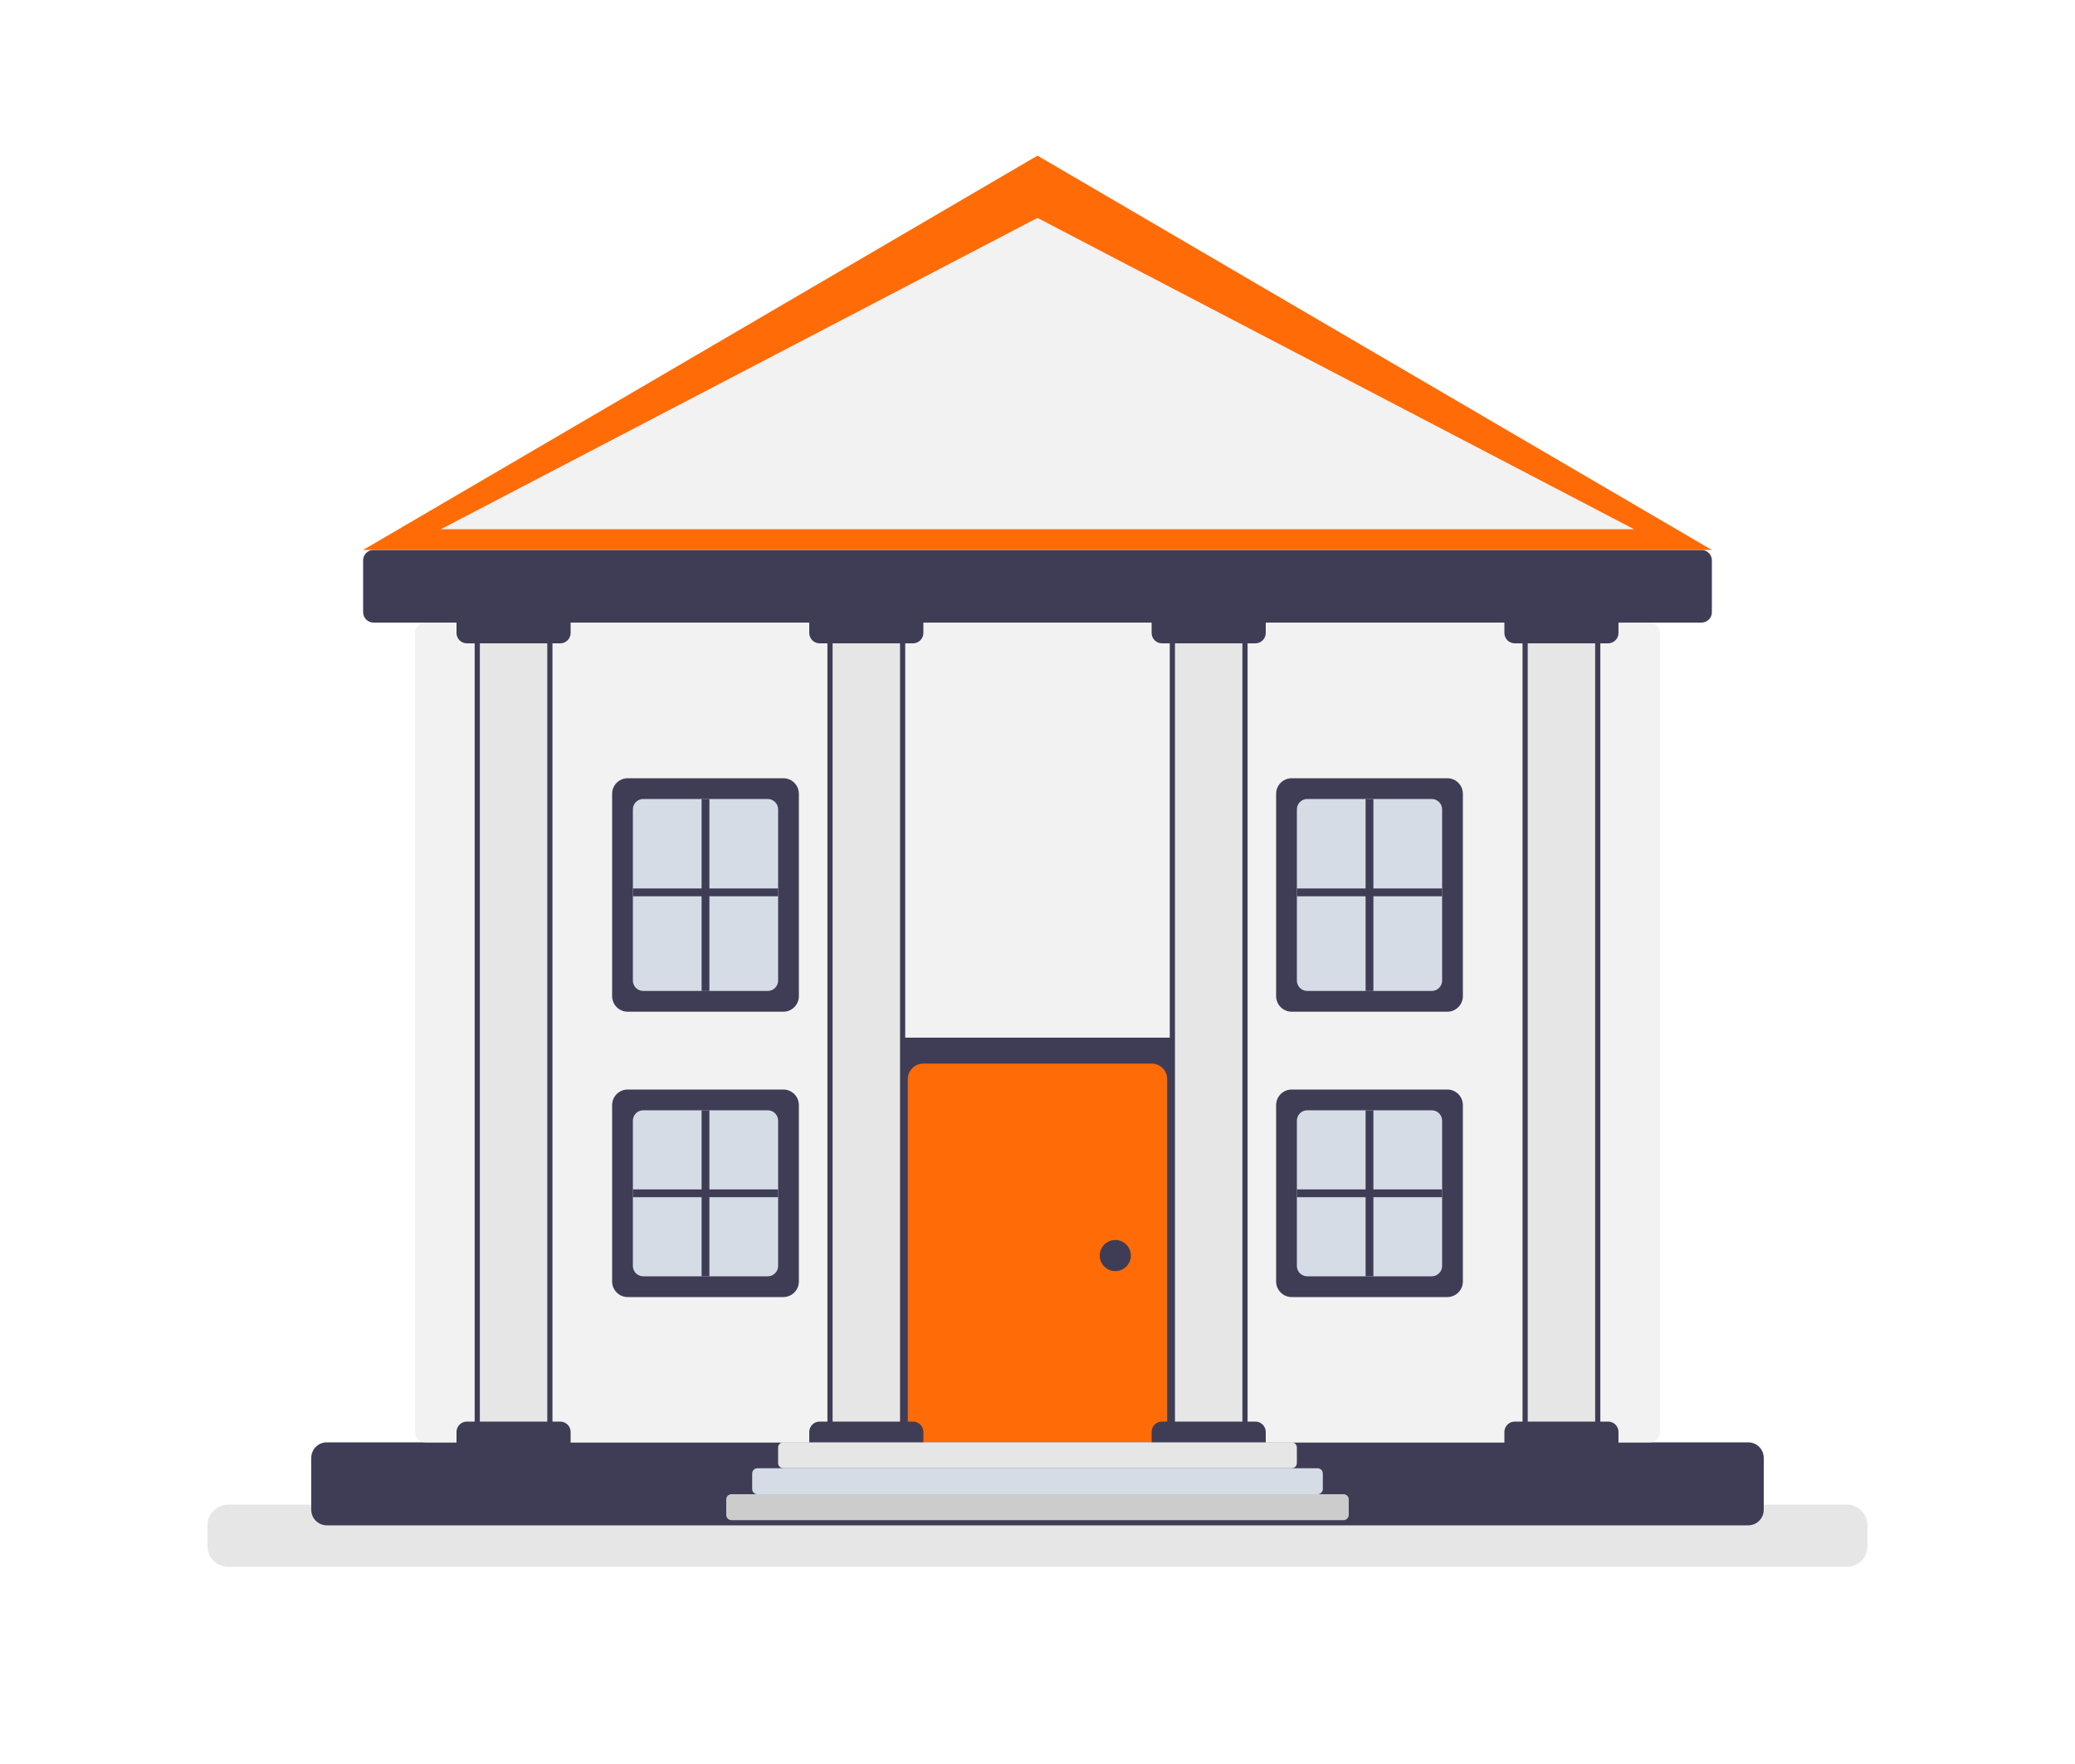
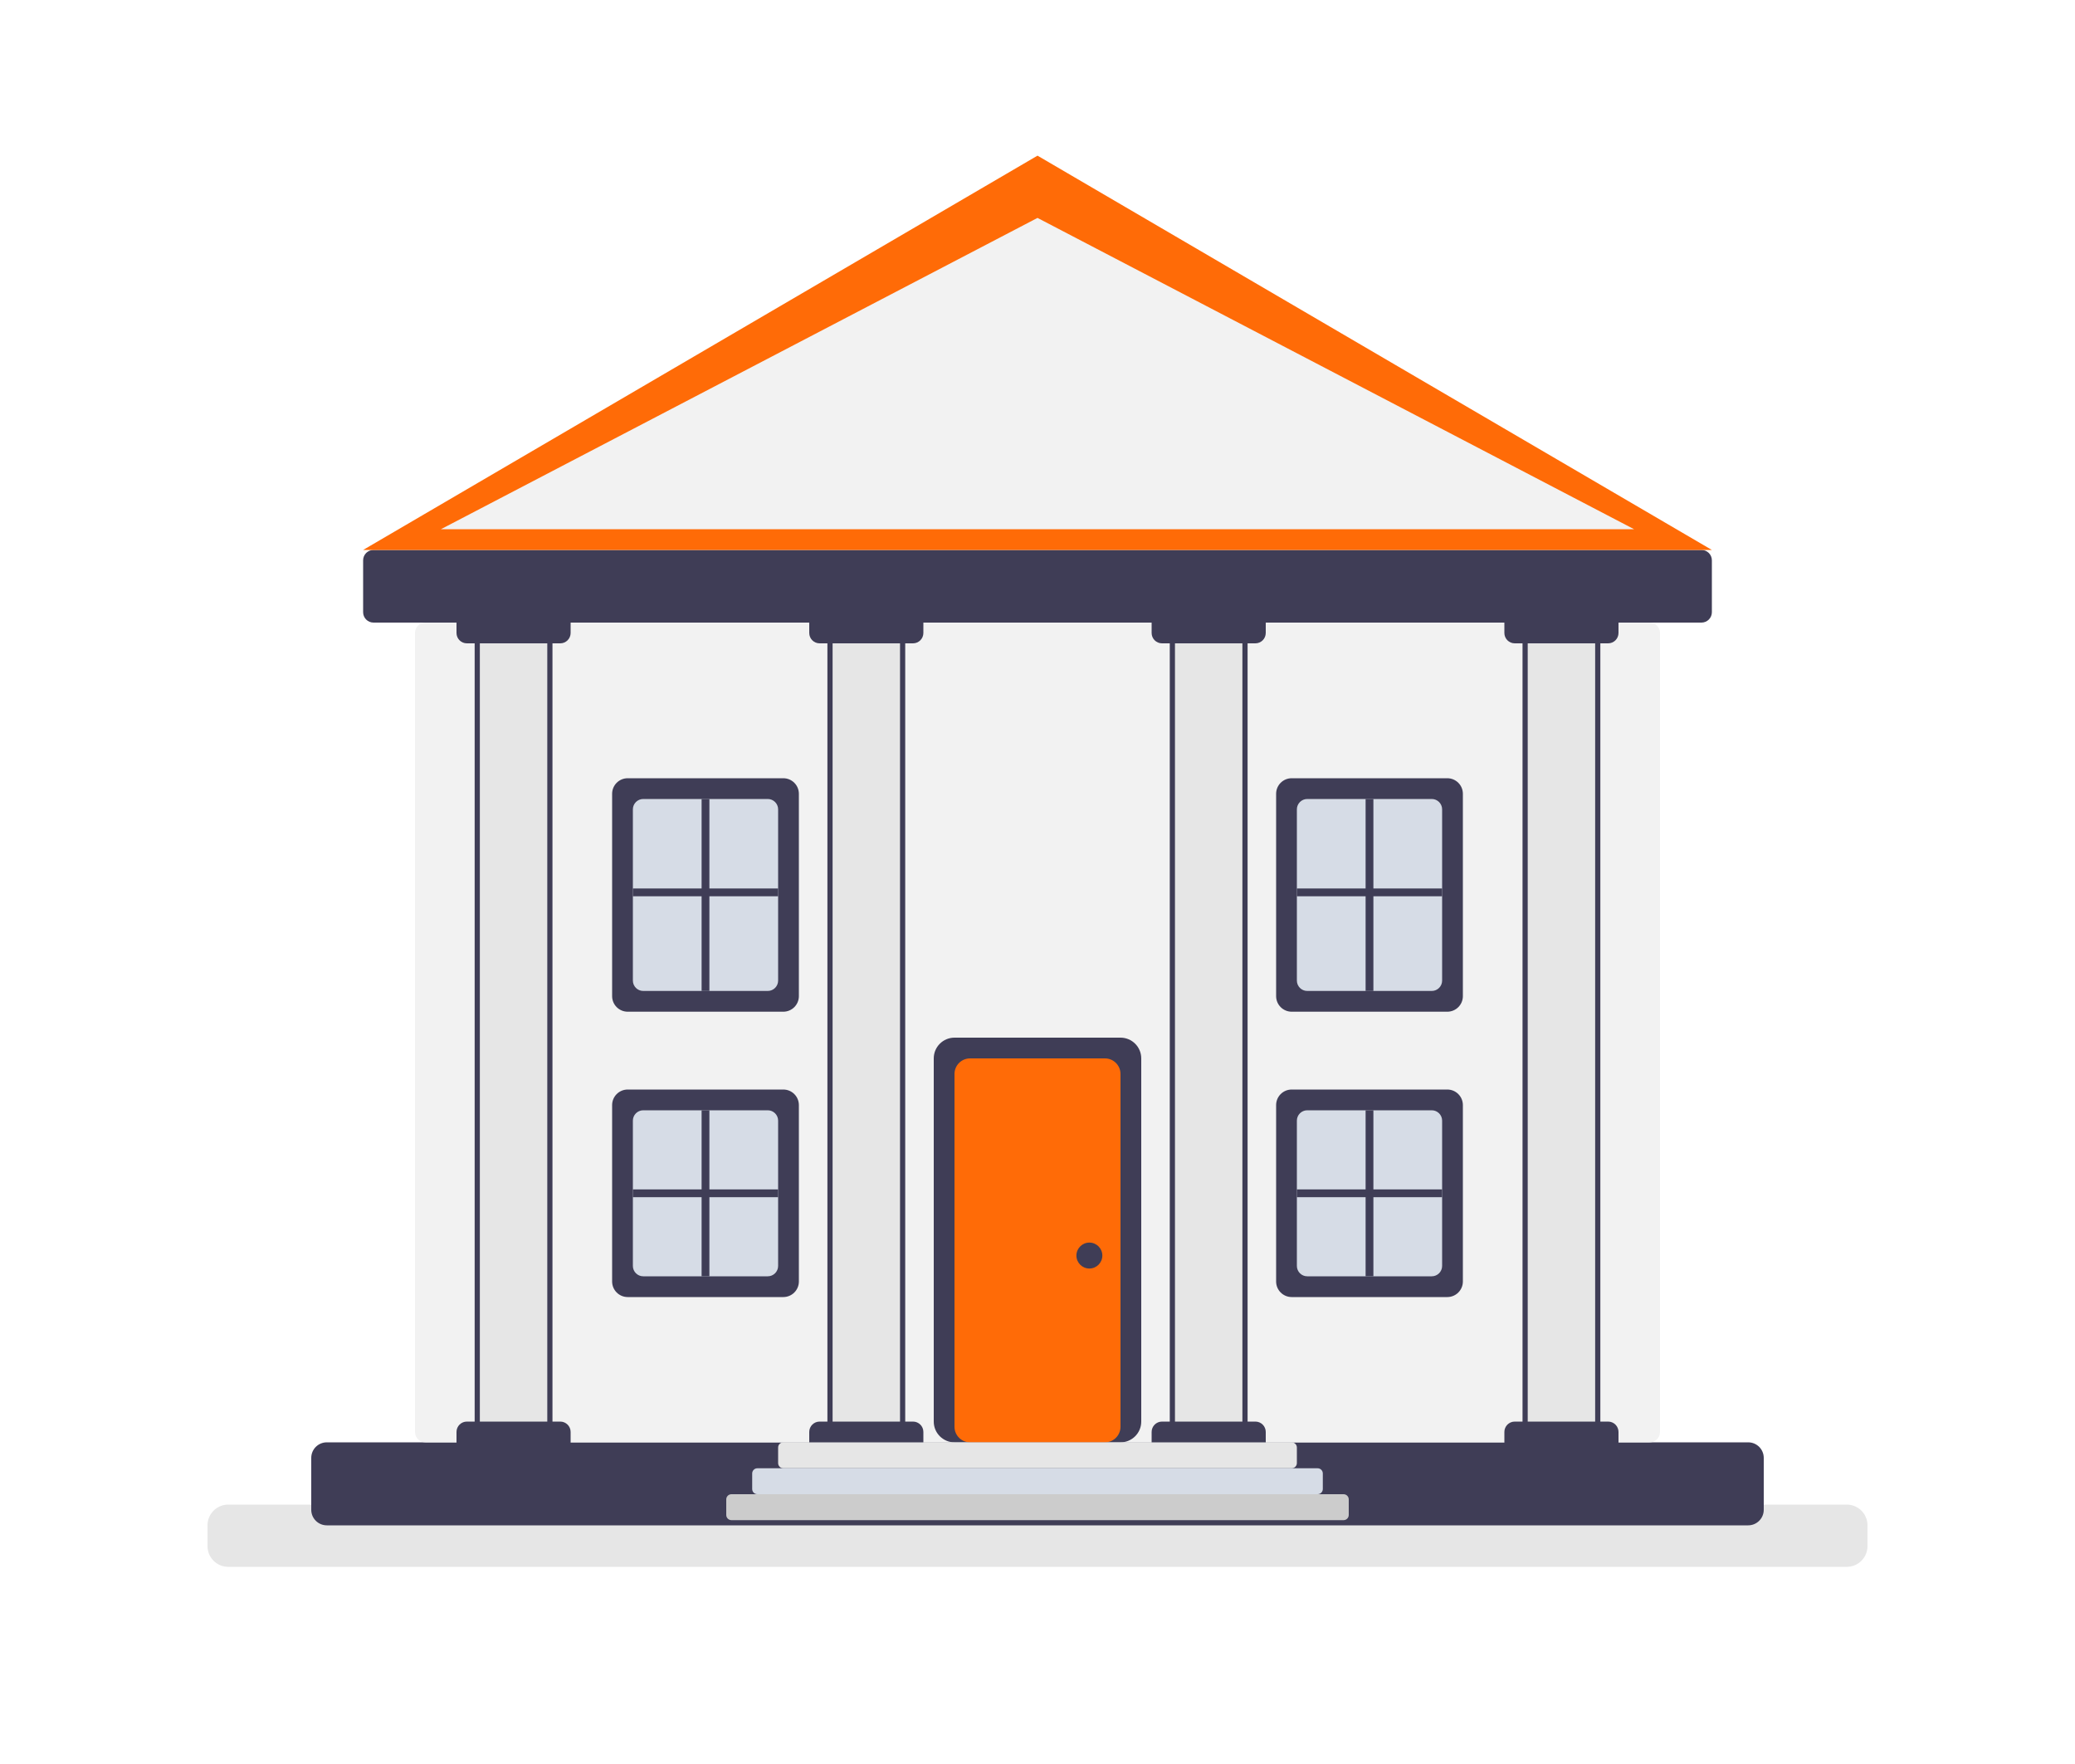
<svg xmlns="http://www.w3.org/2000/svg" width="400" height="340" viewBox="0 0 400 340" role="img">
  <rect x="40" y="290" width="320" height="12" rx="4" fill="#e6e6e6" />
  <rect x="60" y="278" width="280" height="16" rx="3" fill="#3f3d56" />
  <rect x="80" y="120" width="240" height="158" rx="2" fill="#f2f2f2" />
  <rect x="118" y="150" width="36" height="45" rx="3" fill="#3f3d56" />
  <rect x="122" y="154" width="28" height="37" rx="2" fill="#d6dce6" />
  <line x1="136" y1="154" x2="136" y2="191" stroke="#3f3d56" stroke-width="1.5" />
  <line x1="122" y1="172" x2="150" y2="172" stroke="#3f3d56" stroke-width="1.5" />
  <rect x="118" y="210" width="36" height="40" rx="3" fill="#3f3d56" />
  <rect x="122" y="214" width="28" height="32" rx="2" fill="#d6dce6" />
  <line x1="136" y1="214" x2="136" y2="246" stroke="#3f3d56" stroke-width="1.5" />
  <line x1="122" y1="230" x2="150" y2="230" stroke="#3f3d56" stroke-width="1.5" />
  <rect x="246" y="150" width="36" height="45" rx="3" fill="#3f3d56" />
  <rect x="250" y="154" width="28" height="37" rx="2" fill="#d6dce6" />
  <line x1="264" y1="154" x2="264" y2="191" stroke="#3f3d56" stroke-width="1.5" />
  <line x1="250" y1="172" x2="278" y2="172" stroke="#3f3d56" stroke-width="1.5" />
  <rect x="246" y="210" width="36" height="40" rx="3" fill="#3f3d56" />
  <rect x="250" y="214" width="28" height="32" rx="2" fill="#d6dce6" />
  <line x1="264" y1="214" x2="264" y2="246" stroke="#3f3d56" stroke-width="1.5" />
  <line x1="250" y1="230" x2="278" y2="230" stroke="#3f3d56" stroke-width="1.5" />
-   <rect x="170" y="200" width="60" height="78" rx="4" fill="#3f3d56" />
-   <rect x="175" y="205" width="50" height="73" rx="3" fill="#FF6B07" />
-   <circle cx="215" cy="242" r="3" fill="#3f3d56" />
+   <rect x="180" y="200" width="40" height="78" rx="4" fill="#3f3d56" />
+   <rect x="184" y="204" width="32" height="74" rx="3" fill="#FF6B07" />
+   <circle cx="210" cy="242" r="2.5" fill="#3f3d56" />
  <rect x="92" y="120" width="14" height="158" rx="3" fill="#e6e6e6" stroke="#3f3d56" stroke-width="1" />
  <rect x="160" y="120" width="14" height="158" rx="3" fill="#e6e6e6" stroke="#3f3d56" stroke-width="1" />
  <rect x="226" y="120" width="14" height="158" rx="3" fill="#e6e6e6" stroke="#3f3d56" stroke-width="1" />
  <rect x="294" y="120" width="14" height="158" rx="3" fill="#e6e6e6" stroke="#3f3d56" stroke-width="1" />
  <rect x="88" y="116" width="22" height="8" rx="2" fill="#3f3d56" />
  <rect x="156" y="116" width="22" height="8" rx="2" fill="#3f3d56" />
  <rect x="222" y="116" width="22" height="8" rx="2" fill="#3f3d56" />
  <rect x="290" y="116" width="22" height="8" rx="2" fill="#3f3d56" />
  <rect x="88" y="274" width="22" height="6" rx="2" fill="#3f3d56" />
  <rect x="156" y="274" width="22" height="6" rx="2" fill="#3f3d56" />
  <rect x="222" y="274" width="22" height="6" rx="2" fill="#3f3d56" />
  <rect x="290" y="274" width="22" height="6" rx="2" fill="#3f3d56" />
  <rect x="70" y="106" width="260" height="14" rx="2" fill="#3f3d56" />
  <polygon points="200,30 70,106 330,106" fill="#FF6B07" />
  <polygon points="200,42 85,102 315,102" fill="#f2f2f2" />
  <rect x="150" y="278" width="100" height="5" rx="1" fill="#e6e6e6" />
  <rect x="145" y="283" width="110" height="5" rx="1" fill="#d6dce6" />
  <rect x="140" y="288" width="120" height="5" rx="1" fill="#ccc" />
</svg>
